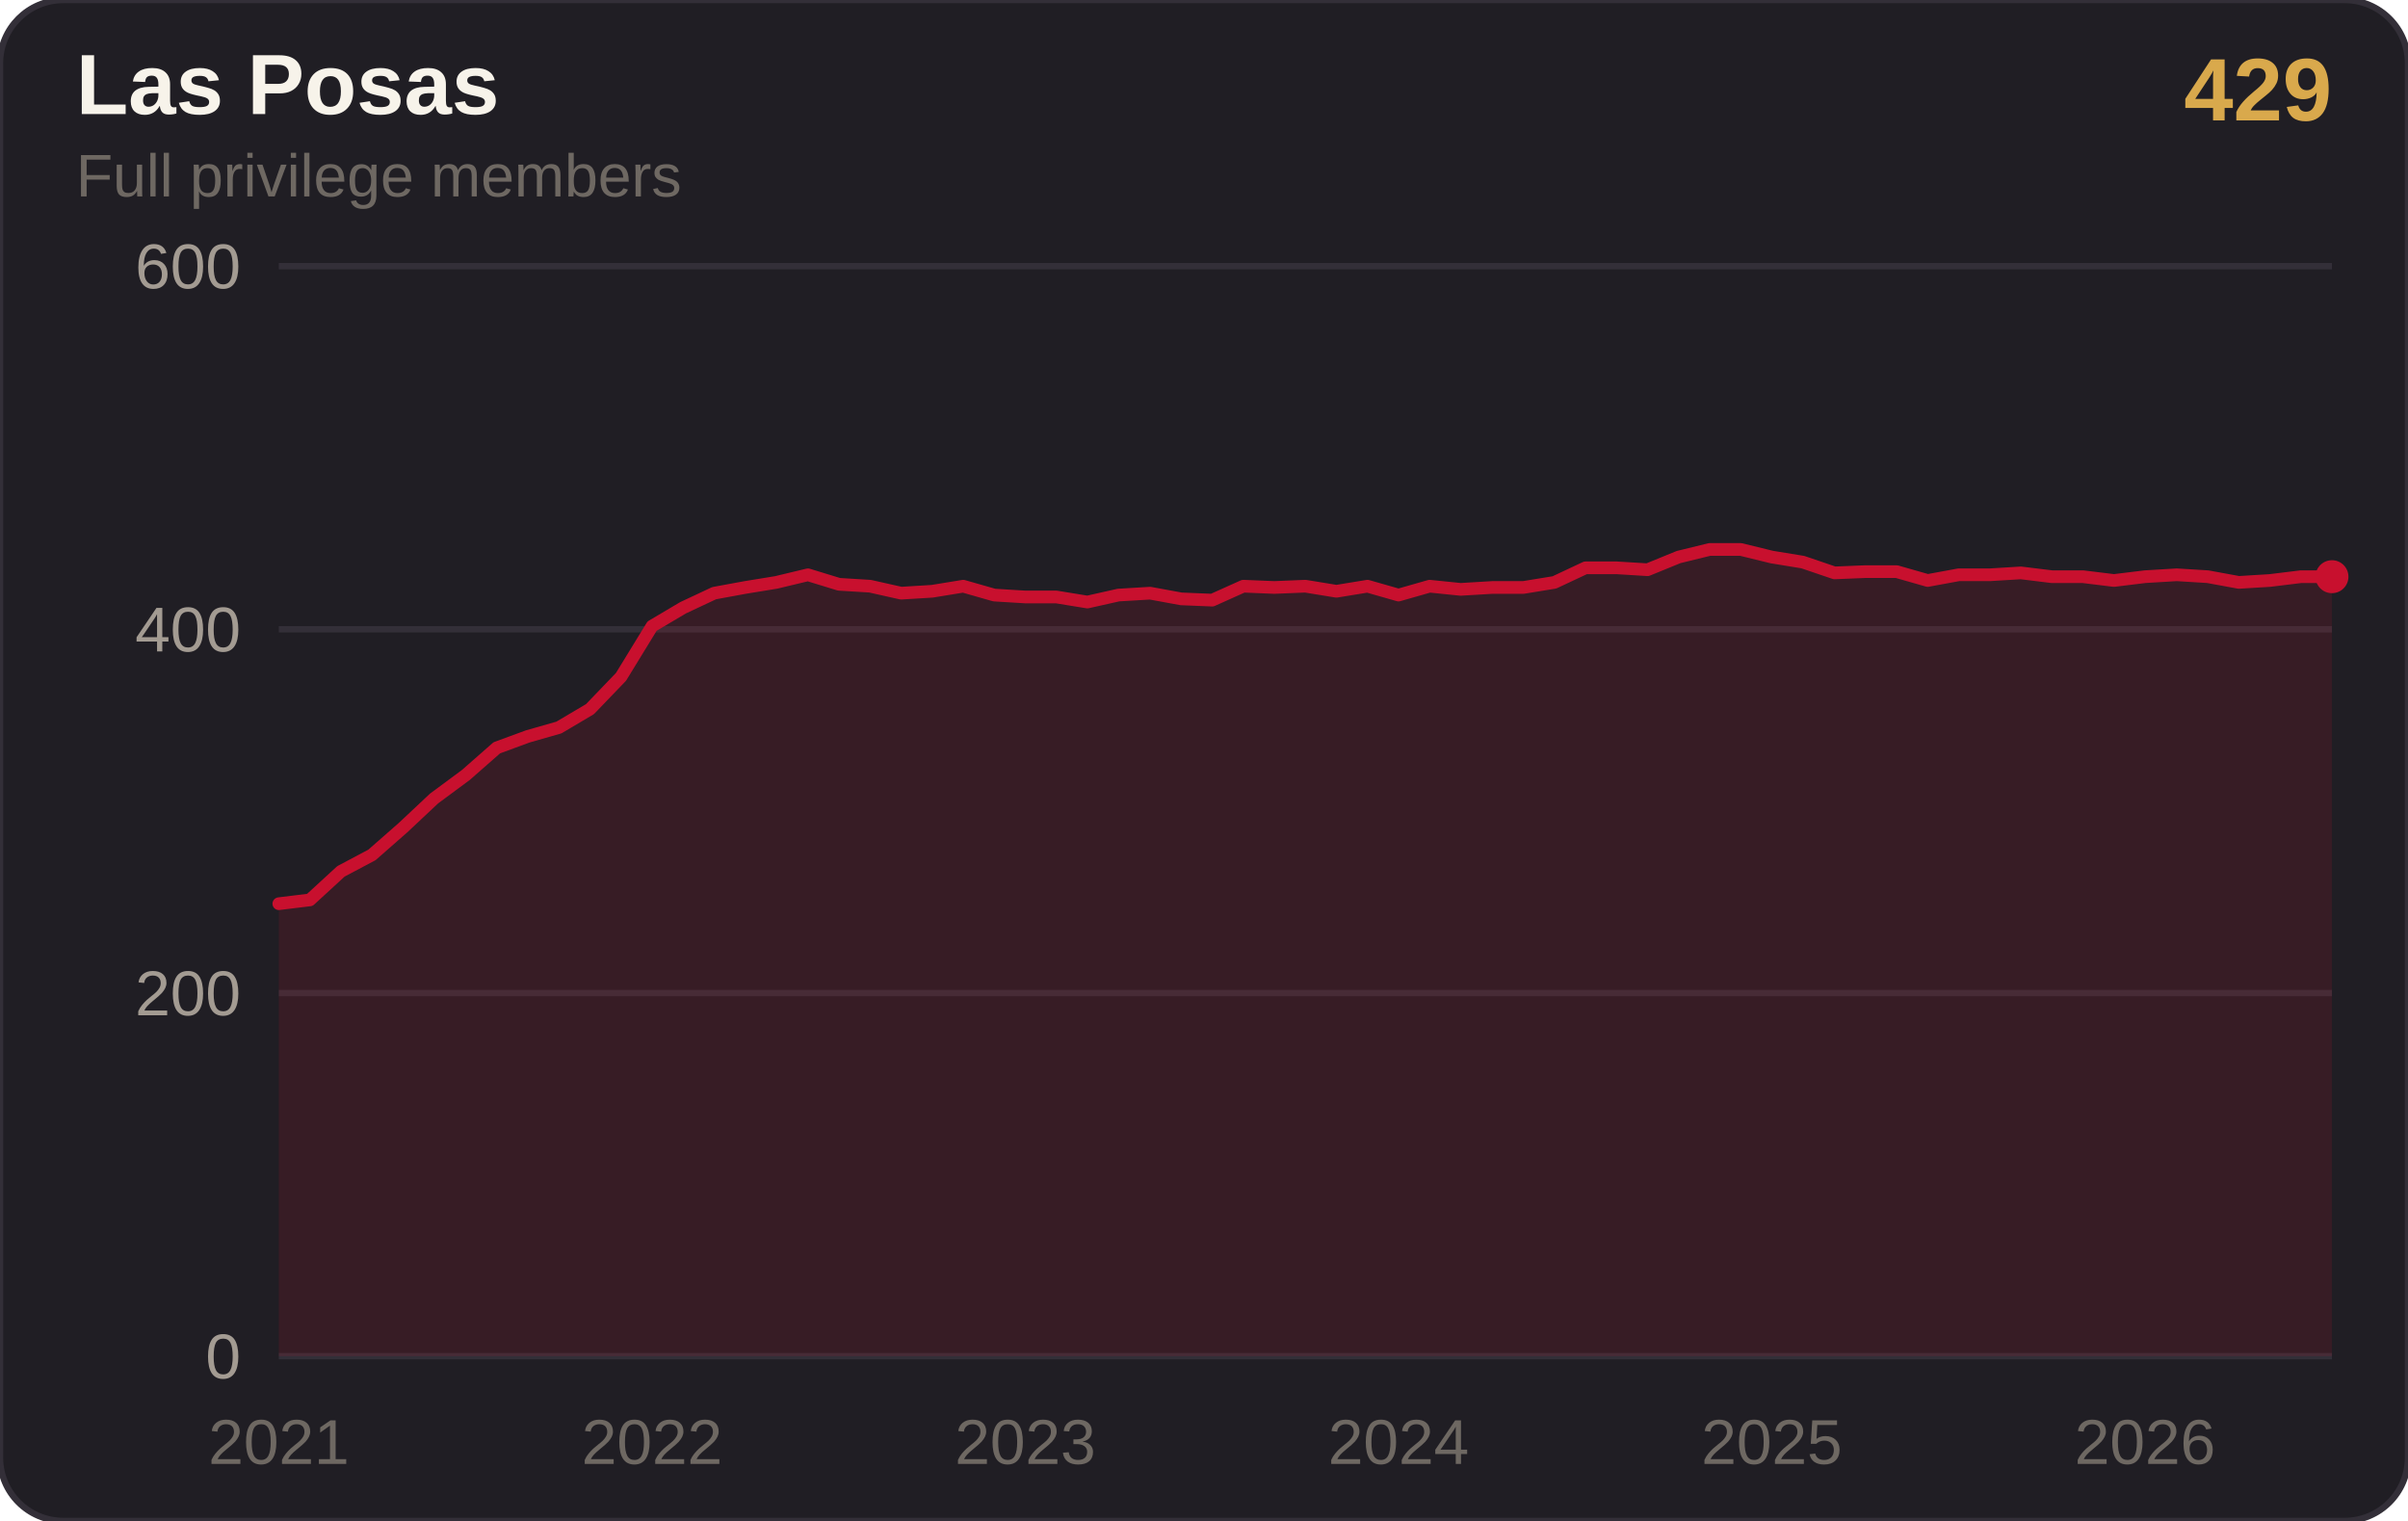
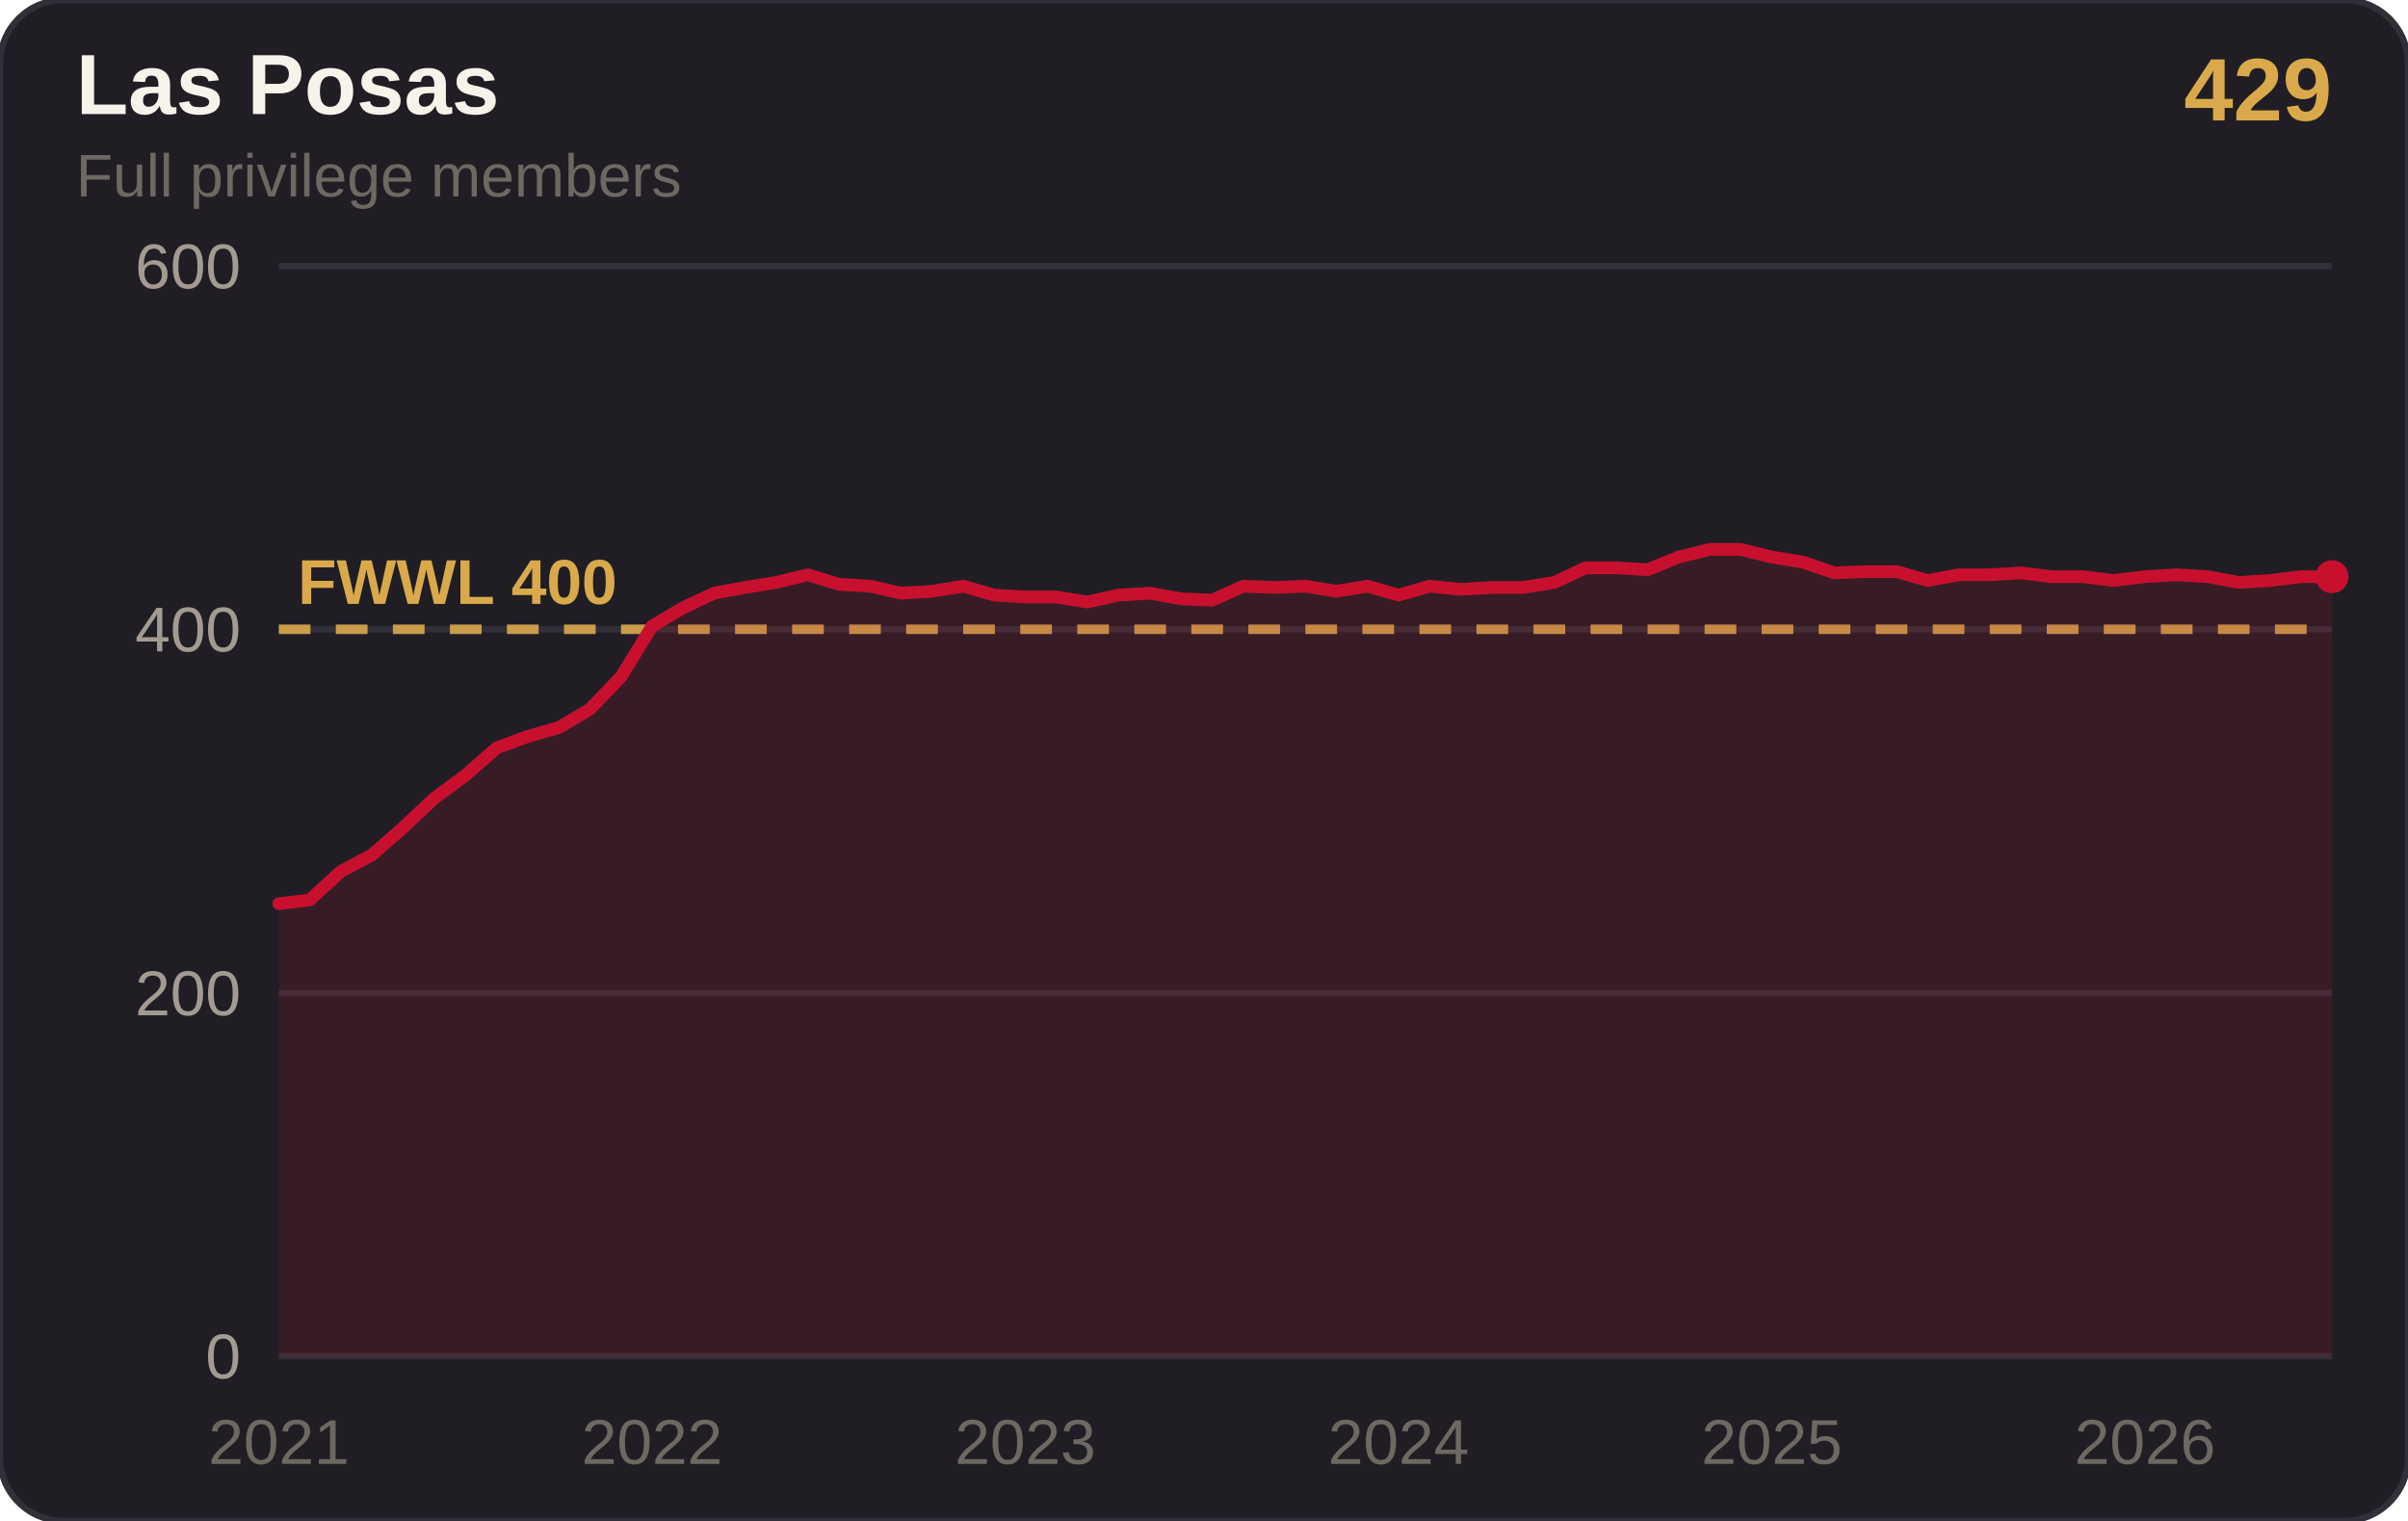
<svg xmlns="http://www.w3.org/2000/svg" viewBox="0 0 380 240" width="380" height="240" role="img" aria-label="Las Posas, Full privilege members">
  <rect width="380" height="240" rx="10" fill="#201E24" stroke="#332F38" />
  <text x="12" y="18" fill="#F7F3EA" font-family="system-ui, -apple-system, 'Helvetica Neue', Arial, sans-serif" font-size="13.5" font-weight="700">Las Posas</text>
  <text x="12" y="31" fill="#6E6862" font-family="system-ui, -apple-system, 'Helvetica Neue', Arial, sans-serif" font-size="9.5">Full privilege members</text>
  <line x1="44" y1="214.0" x2="368" y2="214.0" stroke="#332F38" stroke-width="1" />
  <text x="38" y="217.5" fill="#A39B92" font-family="system-ui, -apple-system, 'Helvetica Neue', Arial, sans-serif" font-size="10" text-anchor="end">0</text>
  <line x1="44" y1="156.7" x2="368" y2="156.7" stroke="#332F38" stroke-width="1" />
  <text x="38" y="160.2" fill="#A39B92" font-family="system-ui, -apple-system, 'Helvetica Neue', Arial, sans-serif" font-size="10" text-anchor="end">200</text>
  <line x1="44" y1="99.3" x2="368" y2="99.3" stroke="#332F38" stroke-width="1" />
  <text x="38" y="102.8" fill="#A39B92" font-family="system-ui, -apple-system, 'Helvetica Neue', Arial, sans-serif" font-size="10" text-anchor="end">400</text>
  <line x1="44" y1="42.0" x2="368" y2="42.0" stroke="#332F38" stroke-width="1" />
  <text x="38" y="45.5" fill="#A39B92" font-family="system-ui, -apple-system, 'Helvetica Neue', Arial, sans-serif" font-size="10" text-anchor="end">600</text>
  <text x="44.0" y="231" fill="#6E6862" font-family="system-ui, -apple-system, 'Helvetica Neue', Arial, sans-serif" font-size="10" text-anchor="middle">2021</text>
  <text x="102.9" y="231" fill="#6E6862" font-family="system-ui, -apple-system, 'Helvetica Neue', Arial, sans-serif" font-size="10" text-anchor="middle">2022</text>
  <text x="161.8" y="231" fill="#6E6862" font-family="system-ui, -apple-system, 'Helvetica Neue', Arial, sans-serif" font-size="10" text-anchor="middle">2023</text>
  <text x="220.7" y="231" fill="#6E6862" font-family="system-ui, -apple-system, 'Helvetica Neue', Arial, sans-serif" font-size="10" text-anchor="middle">2024</text>
  <text x="279.6" y="231" fill="#6E6862" font-family="system-ui, -apple-system, 'Helvetica Neue', Arial, sans-serif" font-size="10" text-anchor="middle">2025</text>
  <text x="338.5" y="231" fill="#6E6862" font-family="system-ui, -apple-system, 'Helvetica Neue', Arial, sans-serif" font-size="10" text-anchor="middle">2026</text>
+   <line x1="44.0" y1="99.3" x2="368.0" y2="99.3" stroke="#D9A94C" stroke-width="1.5" stroke-dasharray="5 4" opacity="0.9" />
+   <text x="47.0" y="95.3" fill="#D9A94C" font-family="system-ui, -apple-system, 'Helvetica Neue', Arial, sans-serif" font-size="10" font-weight="600" text-anchor="start">FWWL 400</text>
  <path d="M44.0,214.0 L44.0,142.6 L48.9,142.0 L53.8,137.5 L58.7,134.9 L63.6,130.6 L68.5,126.0 L73.5,122.3 L78.4,118.0 L83.3,116.2 L88.2,114.8 L93.1,111.9 L98.0,106.8 L102.9,98.8 L107.8,95.9 L112.7,93.6 L117.6,92.7 L122.5,91.9 L127.5,90.7 L132.4,92.2 L137.3,92.5 L142.2,93.6 L147.1,93.3 L152.0,92.5 L156.9,93.9 L161.8,94.2 L166.7,94.2 L171.6,95.0 L176.5,93.9 L181.5,93.6 L186.4,94.5 L191.3,94.7 L196.2,92.5 L201.1,92.7 L206.0,92.5 L210.9,93.3 L215.8,92.5 L220.7,93.9 L225.6,92.5 L230.5,93.0 L235.5,92.7 L240.4,92.7 L245.3,91.9 L250.2,89.6 L255.1,89.6 L260.0,89.9 L264.9,87.9 L269.8,86.7 L274.7,86.7 L279.6,87.9 L284.5,88.7 L289.5,90.4 L294.4,90.2 L299.3,90.2 L304.2,91.6 L309.1,90.7 L314.0,90.7 L318.9,90.4 L323.8,91.0 L328.7,91.0 L333.6,91.6 L338.5,91.0 L343.5,90.7 L348.4,91.0 L353.3,91.9 L358.2,91.6 L363.1,91.0 L368.0,91.0 L368.0,214.0 Z" fill="#C8102E" opacity="0.14" />
  <path d="M44.0,142.6 L48.9,142.0 L53.8,137.5 L58.7,134.9 L63.6,130.6 L68.5,126.0 L73.5,122.3 L78.4,118.0 L83.3,116.2 L88.2,114.8 L93.1,111.9 L98.0,106.8 L102.9,98.8 L107.8,95.9 L112.7,93.6 L117.6,92.7 L122.5,91.9 L127.5,90.7 L132.4,92.2 L137.3,92.5 L142.2,93.6 L147.1,93.3 L152.0,92.5 L156.9,93.9 L161.8,94.2 L166.7,94.2 L171.6,95.0 L176.5,93.9 L181.5,93.6 L186.4,94.5 L191.3,94.7 L196.2,92.5 L201.1,92.7 L206.0,92.5 L210.9,93.3 L215.8,92.5 L220.7,93.9 L225.6,92.5 L230.5,93.0 L235.5,92.7 L240.4,92.7 L245.3,91.9 L250.2,89.6 L255.1,89.6 L260.0,89.9 L264.9,87.9 L269.8,86.7 L274.7,86.7 L279.6,87.9 L284.5,88.7 L289.5,90.4 L294.4,90.2 L299.3,90.2 L304.2,91.6 L309.1,90.7 L314.0,90.7 L318.9,90.4 L323.8,91.0 L328.7,91.0 L333.6,91.6 L338.5,91.0 L343.5,90.7 L348.4,91.0 L353.3,91.9 L358.2,91.6 L363.1,91.0 L368.0,91.0" fill="none" stroke="#C8102E" stroke-width="2" stroke-linejoin="round" stroke-linecap="round" />
  <circle cx="368.0" cy="91.0" r="2.6" fill="#C8102E" />
  <text x="368" y="19" fill="#D9A94C" font-family="system-ui, -apple-system, 'Helvetica Neue', Arial, sans-serif" font-size="14" font-weight="700" text-anchor="end">429</text>
</svg>
